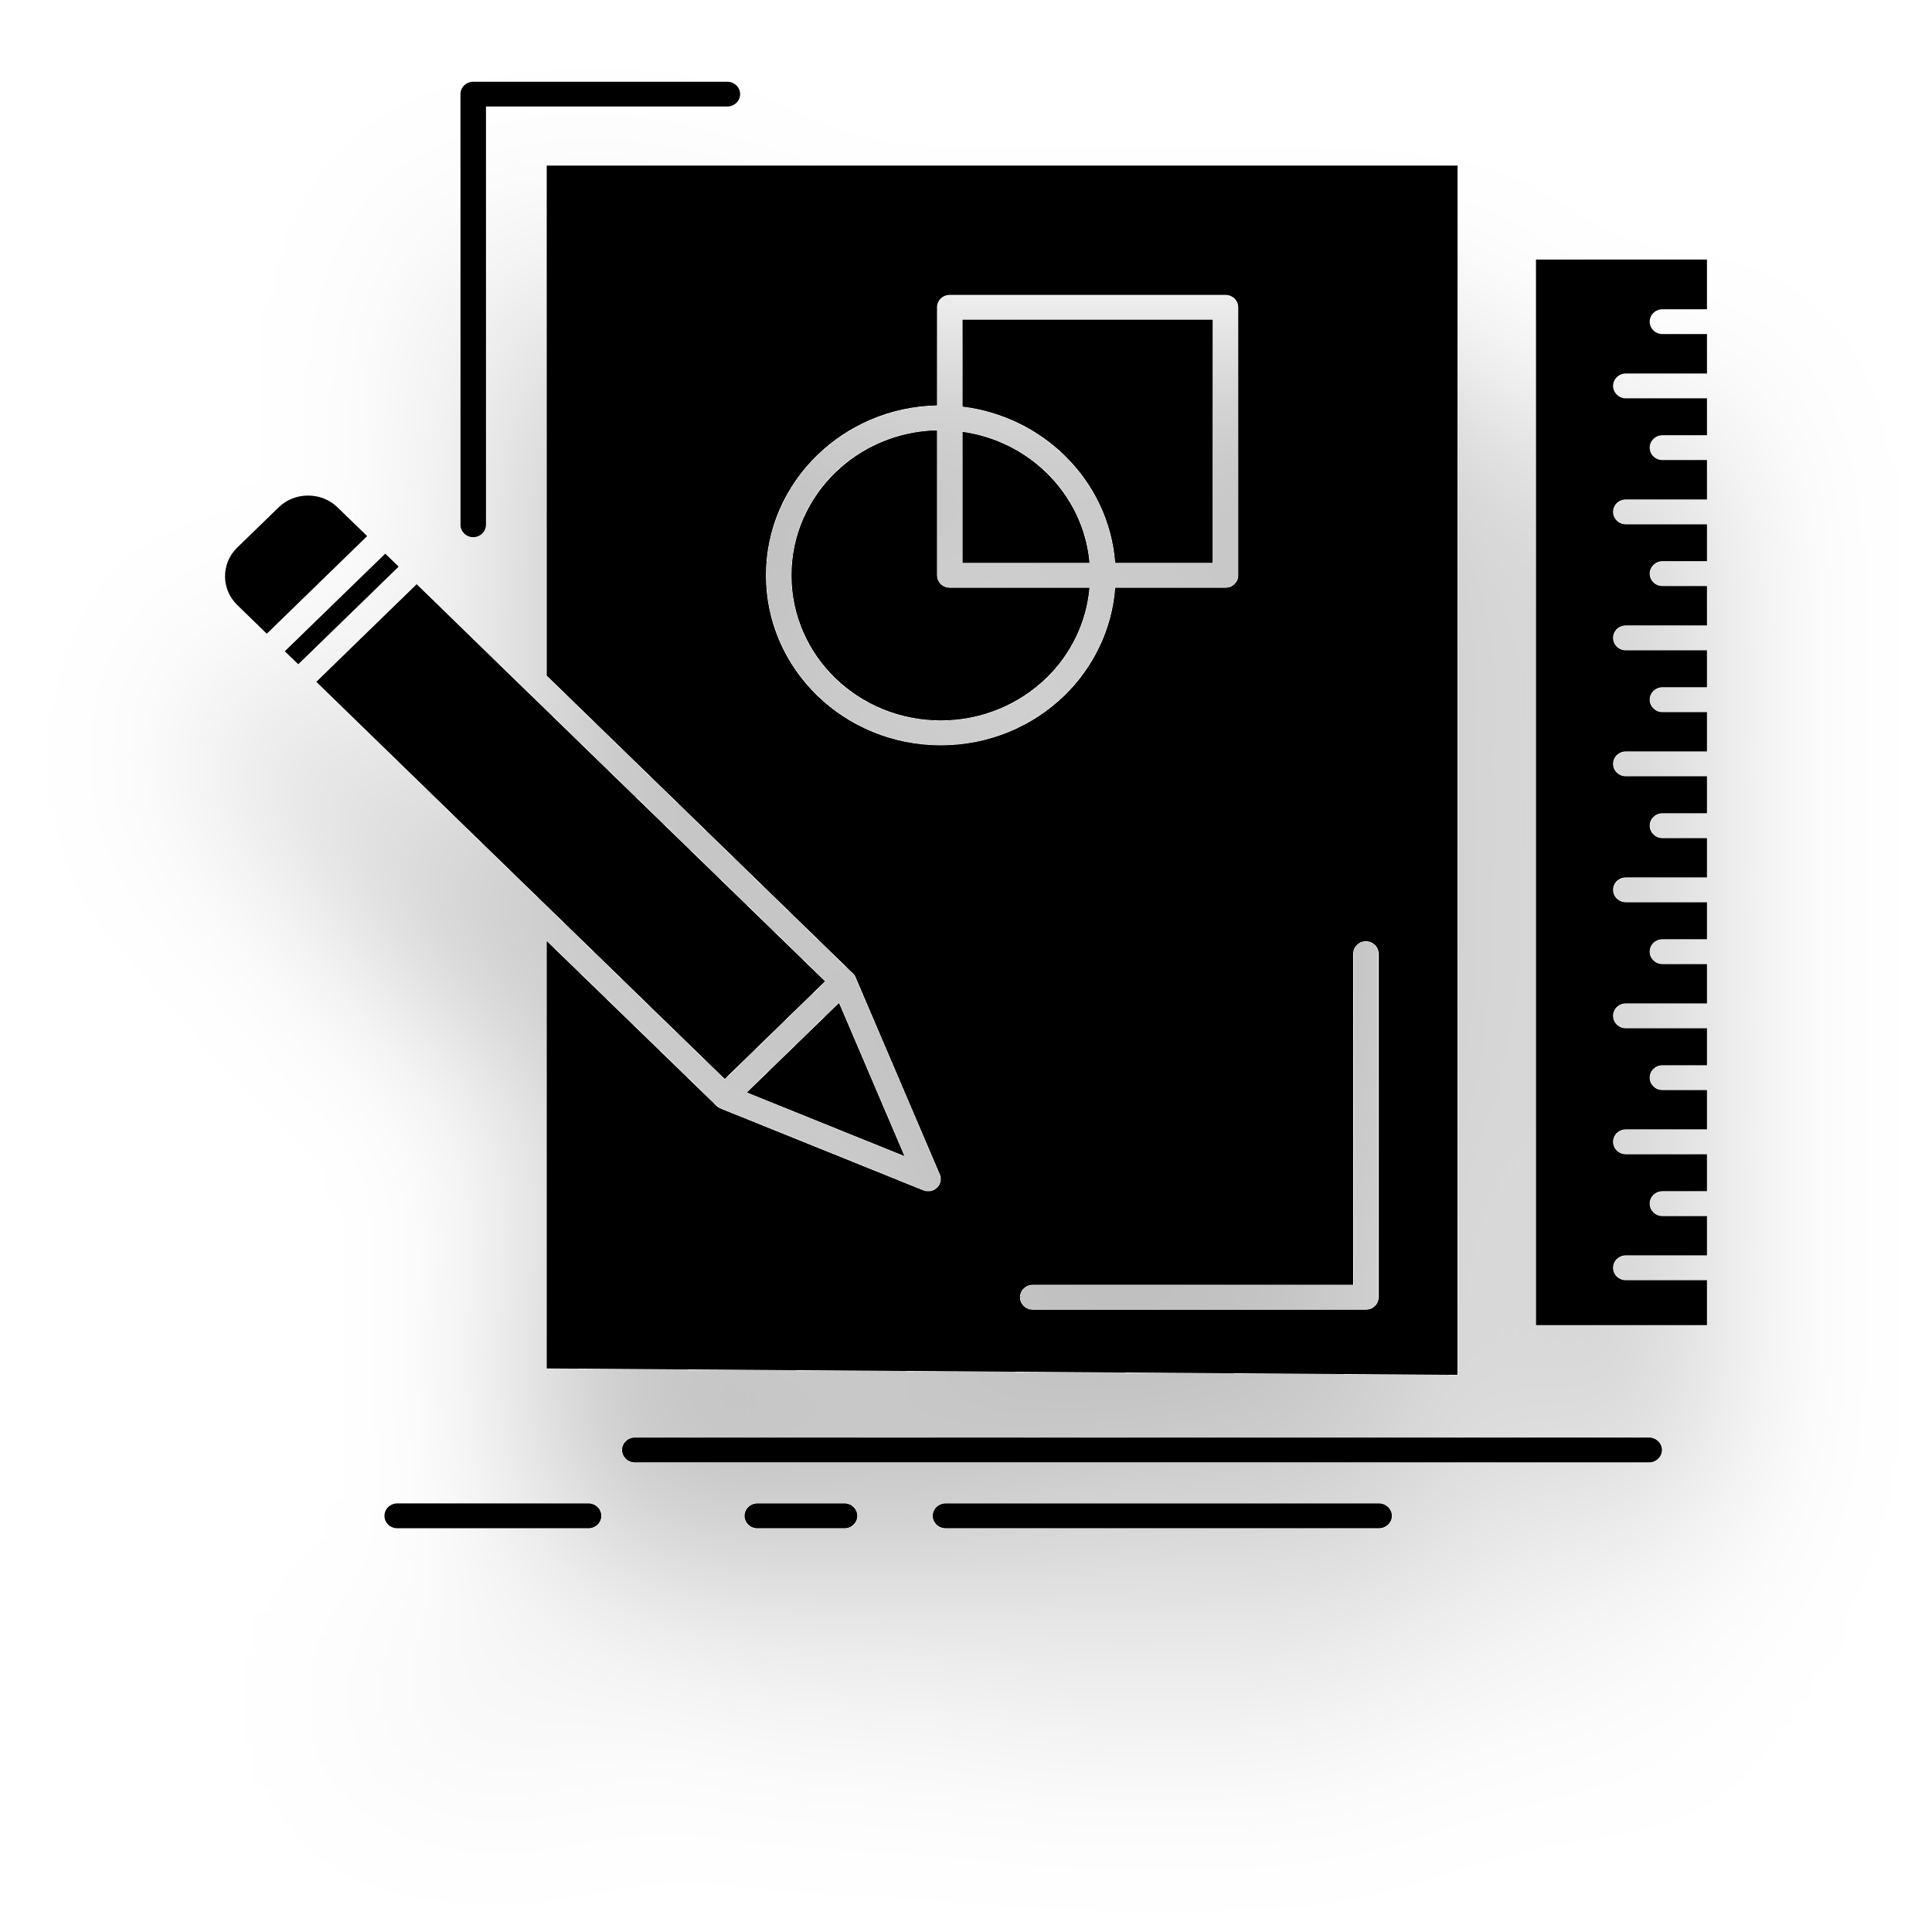
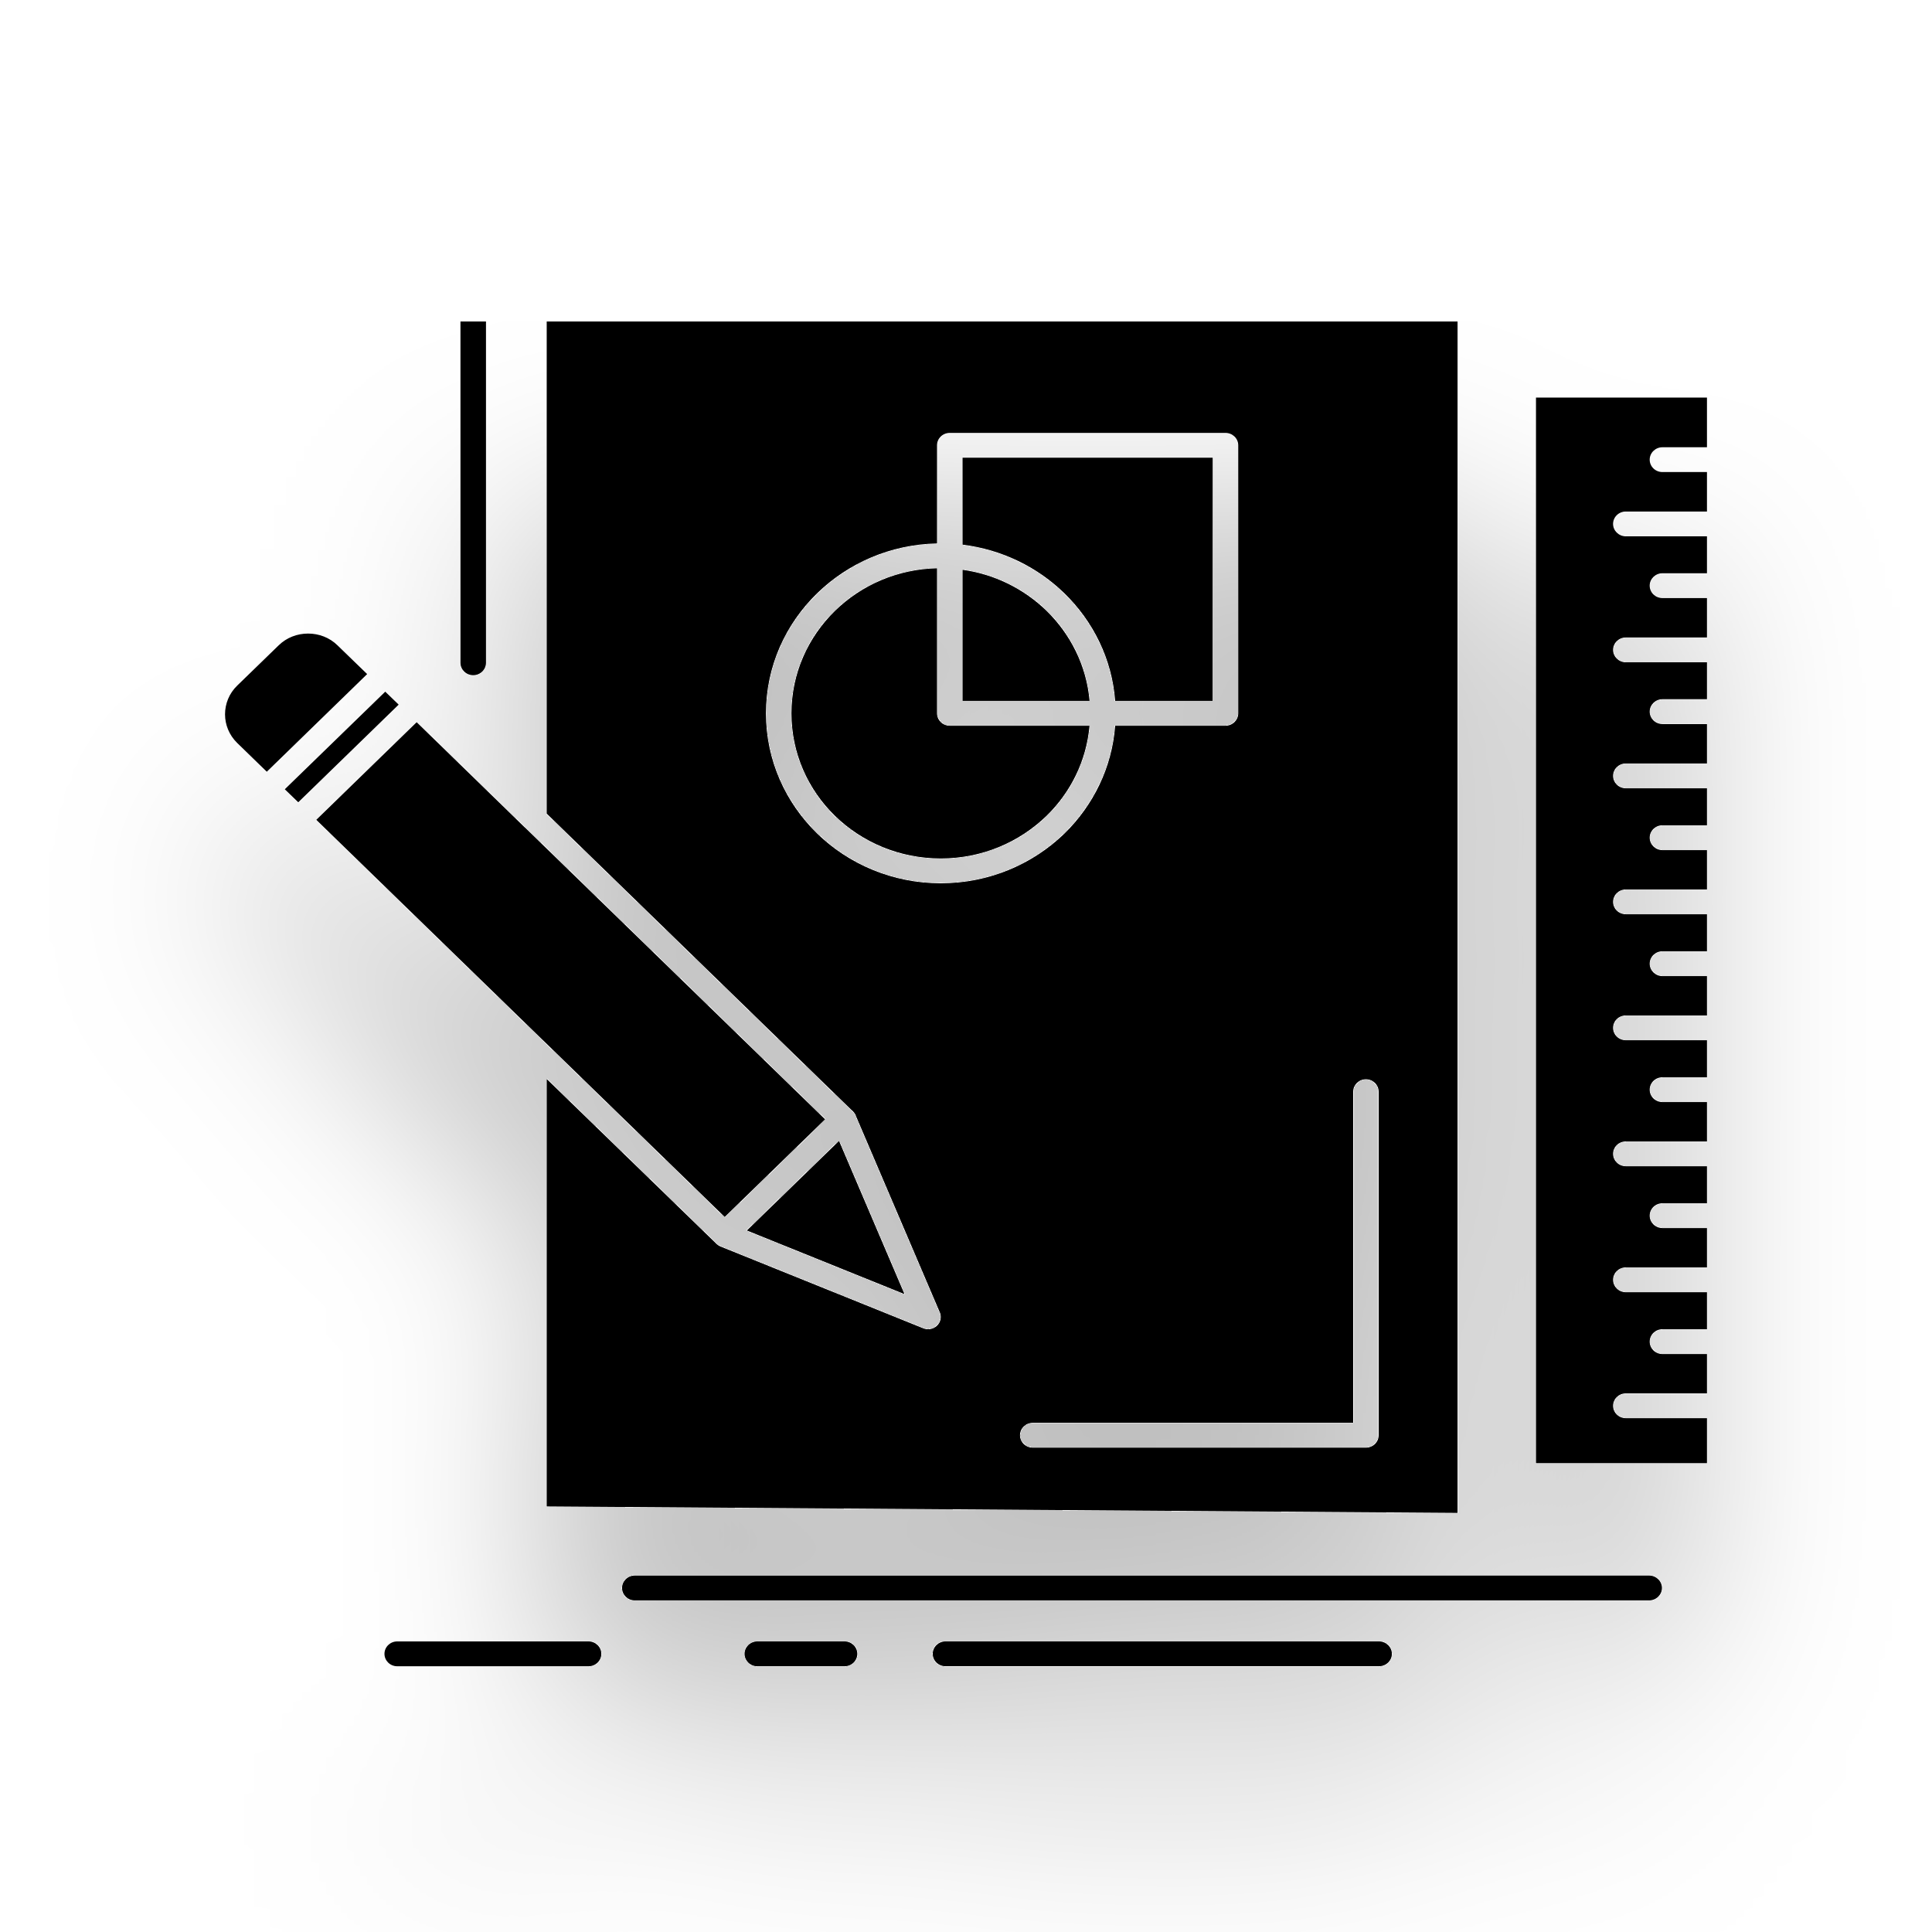
- <svg xmlns="http://www.w3.org/2000/svg" width="42" height="42" viewBox="0 0 42 42" fill="none">
+ <svg xmlns="http://www.w3.org/2000/svg" width="42" height="42" viewBox="0 0 42 36" fill="none">
  <g filter="url(#filter0_d_23_124)">
    <path fill-rule="evenodd" clip-rule="evenodd" d="M18.24 21.802L16.236 23.75L19.663 25.133L18.24 21.802ZM5.157 13.152L5.8 13.777L7.982 11.654L7.339 11.031C7.164 10.858 6.931 10.773 6.698 10.773C6.464 10.773 6.232 10.858 6.056 11.031L5.157 11.904C4.98 12.075 4.892 12.301 4.892 12.529C4.892 12.755 4.981 12.98 5.157 13.152ZM8.375 12.036L6.191 14.158L6.484 14.441L8.667 12.318L8.375 12.036ZM9.058 12.7L6.876 14.822L11.796 19.607L11.799 19.609L11.802 19.612L11.804 19.614L15.755 23.456L17.937 21.333L11.412 14.989L11.408 14.987L9.058 12.7ZM11.885 14.687L18.515 21.134L18.52 21.138L18.526 21.142L18.531 21.147L18.536 21.153L18.543 21.158L18.545 21.16V21.162L18.547 21.164H18.548L18.549 21.166C18.576 21.195 18.597 21.225 18.608 21.261L18.609 21.265L20.43 25.528L20.431 25.532H20.433V25.534L20.434 25.536L20.436 25.541L20.437 25.545L20.438 25.547L20.439 25.552L20.441 25.554L20.442 25.558V25.56L20.443 25.565H20.444V25.567V25.569L20.445 25.571V25.573L20.446 25.576V25.578V25.58L20.447 25.582V25.584V25.587L20.449 25.589V25.591V25.593V25.595L20.45 25.6V25.602L20.451 25.604V25.61V25.615V25.617V25.621V25.623V25.63V25.637V25.643V25.648V25.65V25.654L20.45 25.656V25.661L20.449 25.663V25.667V25.669L20.447 25.674V25.676L20.446 25.68V25.683V25.685L20.445 25.687L20.444 25.689V25.694L20.443 25.696L20.442 25.7V25.702H20.441L20.436 25.715V25.72H20.435V25.722L20.433 25.726L20.431 25.728L20.43 25.733L20.428 25.737L20.427 25.739L20.425 25.744V25.746L20.422 25.75H20.421L20.419 25.755L20.418 25.757L20.416 25.761L20.415 25.763L20.412 25.765L20.411 25.767L20.409 25.772L20.408 25.774L20.405 25.776L20.403 25.778L20.402 25.783L20.4 25.785L20.398 25.787L20.396 25.789L20.394 25.794L20.392 25.796L20.39 25.798L20.387 25.8L20.385 25.802L20.383 25.807H20.381L20.378 25.811L20.376 25.813L20.374 25.815L20.372 25.818L20.369 25.82L20.367 25.822L20.364 25.824L20.362 25.826L20.359 25.828L20.357 25.831L20.354 25.833L20.352 25.835L20.349 25.837L20.347 25.839L20.343 25.842L20.341 25.844L20.338 25.846H20.335L20.333 25.848L20.33 25.85L20.328 25.852L20.324 25.855H20.322L20.319 25.857L20.316 25.859L20.313 25.861L20.311 25.863L20.306 25.866H20.304L20.301 25.868H20.298L20.294 25.87L20.293 25.872L20.287 25.874H20.286L20.281 25.876H20.28L20.278 25.879H20.275L20.271 25.881H20.268L20.265 25.883L20.256 25.885H20.254L20.251 25.887H20.249H20.247H20.244H20.243L20.241 25.89H20.238H20.236H20.234L20.231 25.892H20.23H20.227H20.224H20.223L20.221 25.894H20.217H20.216H20.214H20.21H20.207L20.204 25.896H20.197H20.19H20.183H20.18H20.177H20.173H20.17H20.166H20.163H20.16H20.156H20.153H20.149L20.146 25.894H20.143H20.14L20.126 25.892H20.123H20.12L20.117 25.89H20.11H20.109L20.107 25.887H20.103L20.075 25.878L20.072 25.876H20.07L15.685 24.107L15.682 24.105C15.642 24.091 15.606 24.07 15.576 24.041L15.567 24.032L15.559 24.026L15.552 24.017L11.885 20.456V29.749L31.686 29.889V3.6H11.885V14.687ZM20.925 9.387V12.237H23.686C23.62 11.474 23.273 10.788 22.747 10.275C22.265 9.808 21.633 9.485 20.925 9.387ZM26.363 6.95H20.925V8.84C21.784 8.946 22.555 9.329 23.137 9.895C23.764 10.505 24.175 11.325 24.243 12.237H26.363V6.95ZM23.685 12.777H20.647C20.494 12.777 20.37 12.656 20.37 12.507V9.354C19.506 9.373 18.725 9.722 18.157 10.275C17.569 10.847 17.206 11.636 17.206 12.507C17.206 13.38 17.569 14.169 18.155 14.739C18.743 15.309 19.555 15.662 20.452 15.662C21.349 15.662 22.158 15.309 22.747 14.739C23.273 14.228 23.618 13.542 23.685 12.777ZM20.647 6.411H26.64C26.794 6.411 26.918 6.531 26.918 6.68V12.507C26.918 12.656 26.794 12.777 26.64 12.777H24.243C24.175 13.689 23.764 14.511 23.14 15.121C22.452 15.787 21.502 16.202 20.452 16.202C19.404 16.202 18.454 15.789 17.765 15.121C17.076 14.45 16.651 13.527 16.651 12.507C16.651 11.489 17.076 10.566 17.764 9.897C18.436 9.244 19.354 8.834 20.37 8.814V6.681C20.37 6.531 20.494 6.411 20.647 6.411ZM22.452 28.471C22.298 28.471 22.174 28.35 22.174 28.201C22.174 28.052 22.298 27.931 22.452 27.931H29.417V20.732C29.417 20.585 29.541 20.462 29.694 20.462C29.847 20.462 29.971 20.585 29.971 20.732V28.201C29.971 28.35 29.847 28.471 29.694 28.471H22.452ZM29.98 32.683C30.132 32.683 30.258 32.804 30.258 32.953C30.258 33.102 30.132 33.222 29.98 33.222H20.554C20.401 33.222 20.277 33.102 20.277 32.953C20.277 32.804 20.401 32.683 20.554 32.683H29.98ZM8.635 33.223C8.482 33.223 8.358 33.102 8.358 32.953C8.358 32.804 8.482 32.683 8.635 32.683H12.794C12.947 32.683 13.072 32.804 13.072 32.953C13.072 33.102 12.947 33.223 12.794 33.223H8.635ZM16.463 33.223C16.311 33.223 16.186 33.102 16.186 32.953C16.186 32.804 16.311 32.683 16.463 32.683H18.36C18.513 32.683 18.637 32.804 18.637 32.953C18.637 33.102 18.513 33.223 18.36 33.223H16.463ZM10.565 11.408C10.565 11.557 10.44 11.678 10.287 11.678C10.134 11.678 10.01 11.557 10.01 11.408V2.047C10.01 1.898 10.134 1.777 10.287 1.777H15.812C15.965 1.777 16.09 1.898 16.09 2.047C16.09 2.194 15.965 2.315 15.812 2.315H10.565V11.408ZM13.799 31.791C13.647 31.791 13.523 31.67 13.523 31.521C13.523 31.372 13.647 31.251 13.799 31.251H35.851C36.003 31.251 36.129 31.372 36.129 31.521C36.129 31.67 36.003 31.791 35.851 31.791H13.799ZM37.108 5.643H33.391V28.808H37.108V27.83H35.344C35.191 27.83 35.067 27.71 35.067 27.561C35.067 27.412 35.191 27.291 35.344 27.291H37.108V26.436H36.14C35.987 26.436 35.863 26.315 35.863 26.166C35.863 26.017 35.987 25.896 36.14 25.896H37.108V25.092H35.344C35.191 25.092 35.067 24.971 35.067 24.822C35.067 24.673 35.191 24.552 35.344 24.552H37.108V23.697H36.14C35.987 23.697 35.863 23.576 35.863 23.427C35.863 23.278 35.987 23.158 36.14 23.158H37.108V22.353H35.344C35.191 22.353 35.067 22.232 35.067 22.083C35.067 21.934 35.191 21.814 35.344 21.814H37.108V20.958H36.14C35.987 20.958 35.863 20.838 35.863 20.689C35.863 20.539 35.987 20.419 36.14 20.419H37.108V19.614H35.344C35.191 19.614 35.067 19.494 35.067 19.345C35.067 19.195 35.191 19.075 35.344 19.075H37.108V18.22H36.14C35.987 18.22 35.863 18.097 35.863 17.95C35.863 17.801 35.987 17.68 36.14 17.68H37.108V16.875H35.344C35.191 16.875 35.067 16.755 35.067 16.606C35.067 16.457 35.191 16.336 35.344 16.336H37.108V15.481H36.14C35.987 15.481 35.863 15.358 35.863 15.211C35.863 15.062 35.987 14.941 36.14 14.941H37.108V14.137H35.344C35.191 14.137 35.067 14.016 35.067 13.867C35.067 13.718 35.191 13.597 35.344 13.597H37.108V12.74H36.14C35.987 12.74 35.863 12.619 35.863 12.47C35.863 12.323 35.987 12.2 36.14 12.2H37.108V11.398H35.344C35.191 11.398 35.067 11.275 35.067 11.128C35.067 10.979 35.191 10.858 35.344 10.858H37.108V10.001H36.14C35.987 10.001 35.863 9.881 35.863 9.731C35.863 9.585 35.987 9.462 36.14 9.462H37.108V8.659H35.344C35.191 8.659 35.067 8.536 35.067 8.39C35.067 8.24 35.191 8.12 35.344 8.12H37.108V7.262H36.14C35.987 7.262 35.863 7.142 35.863 6.993C35.863 6.844 35.987 6.723 36.14 6.723H37.108V5.643Z" fill="black" />
  </g>
  <defs>
-     <filter id="filter0_d_23_124" x="-1" y="0" width="44" height="43" filterUnits="userSpaceOnUse" color-interpolation-filters="sRGB">
+     <filter id="filter0_d_23_124" x="0" y="4" width="44" height="43" filterUnits="userSpaceOnUse" color-interpolation-filters="sRGB">
      <feFlood flood-opacity="0" result="BackgroundImageFix" />
      <feColorMatrix in="SourceAlpha" type="matrix" values="0 0 0 0 0 0 0 0 0 0 0 0 0 0 0 0 0 0 127 0" result="hardAlpha" />
      <feOffset dy="4" />
      <feGaussianBlur stdDeviation="2" />
      <feComposite in2="hardAlpha" operator="out" />
      <feColorMatrix type="matrix" values="0 0 0 0 0 0 0 0 0 0 0 0 0 0 0 0 0 0 0.25 0" />
      <feBlend mode="normal" in2="BackgroundImageFix" result="effect1_dropShadow_23_124" />
      <feBlend mode="normal" in="SourceGraphic" in2="effect1_dropShadow_23_124" result="shape" />
    </filter>
  </defs>
</svg>
